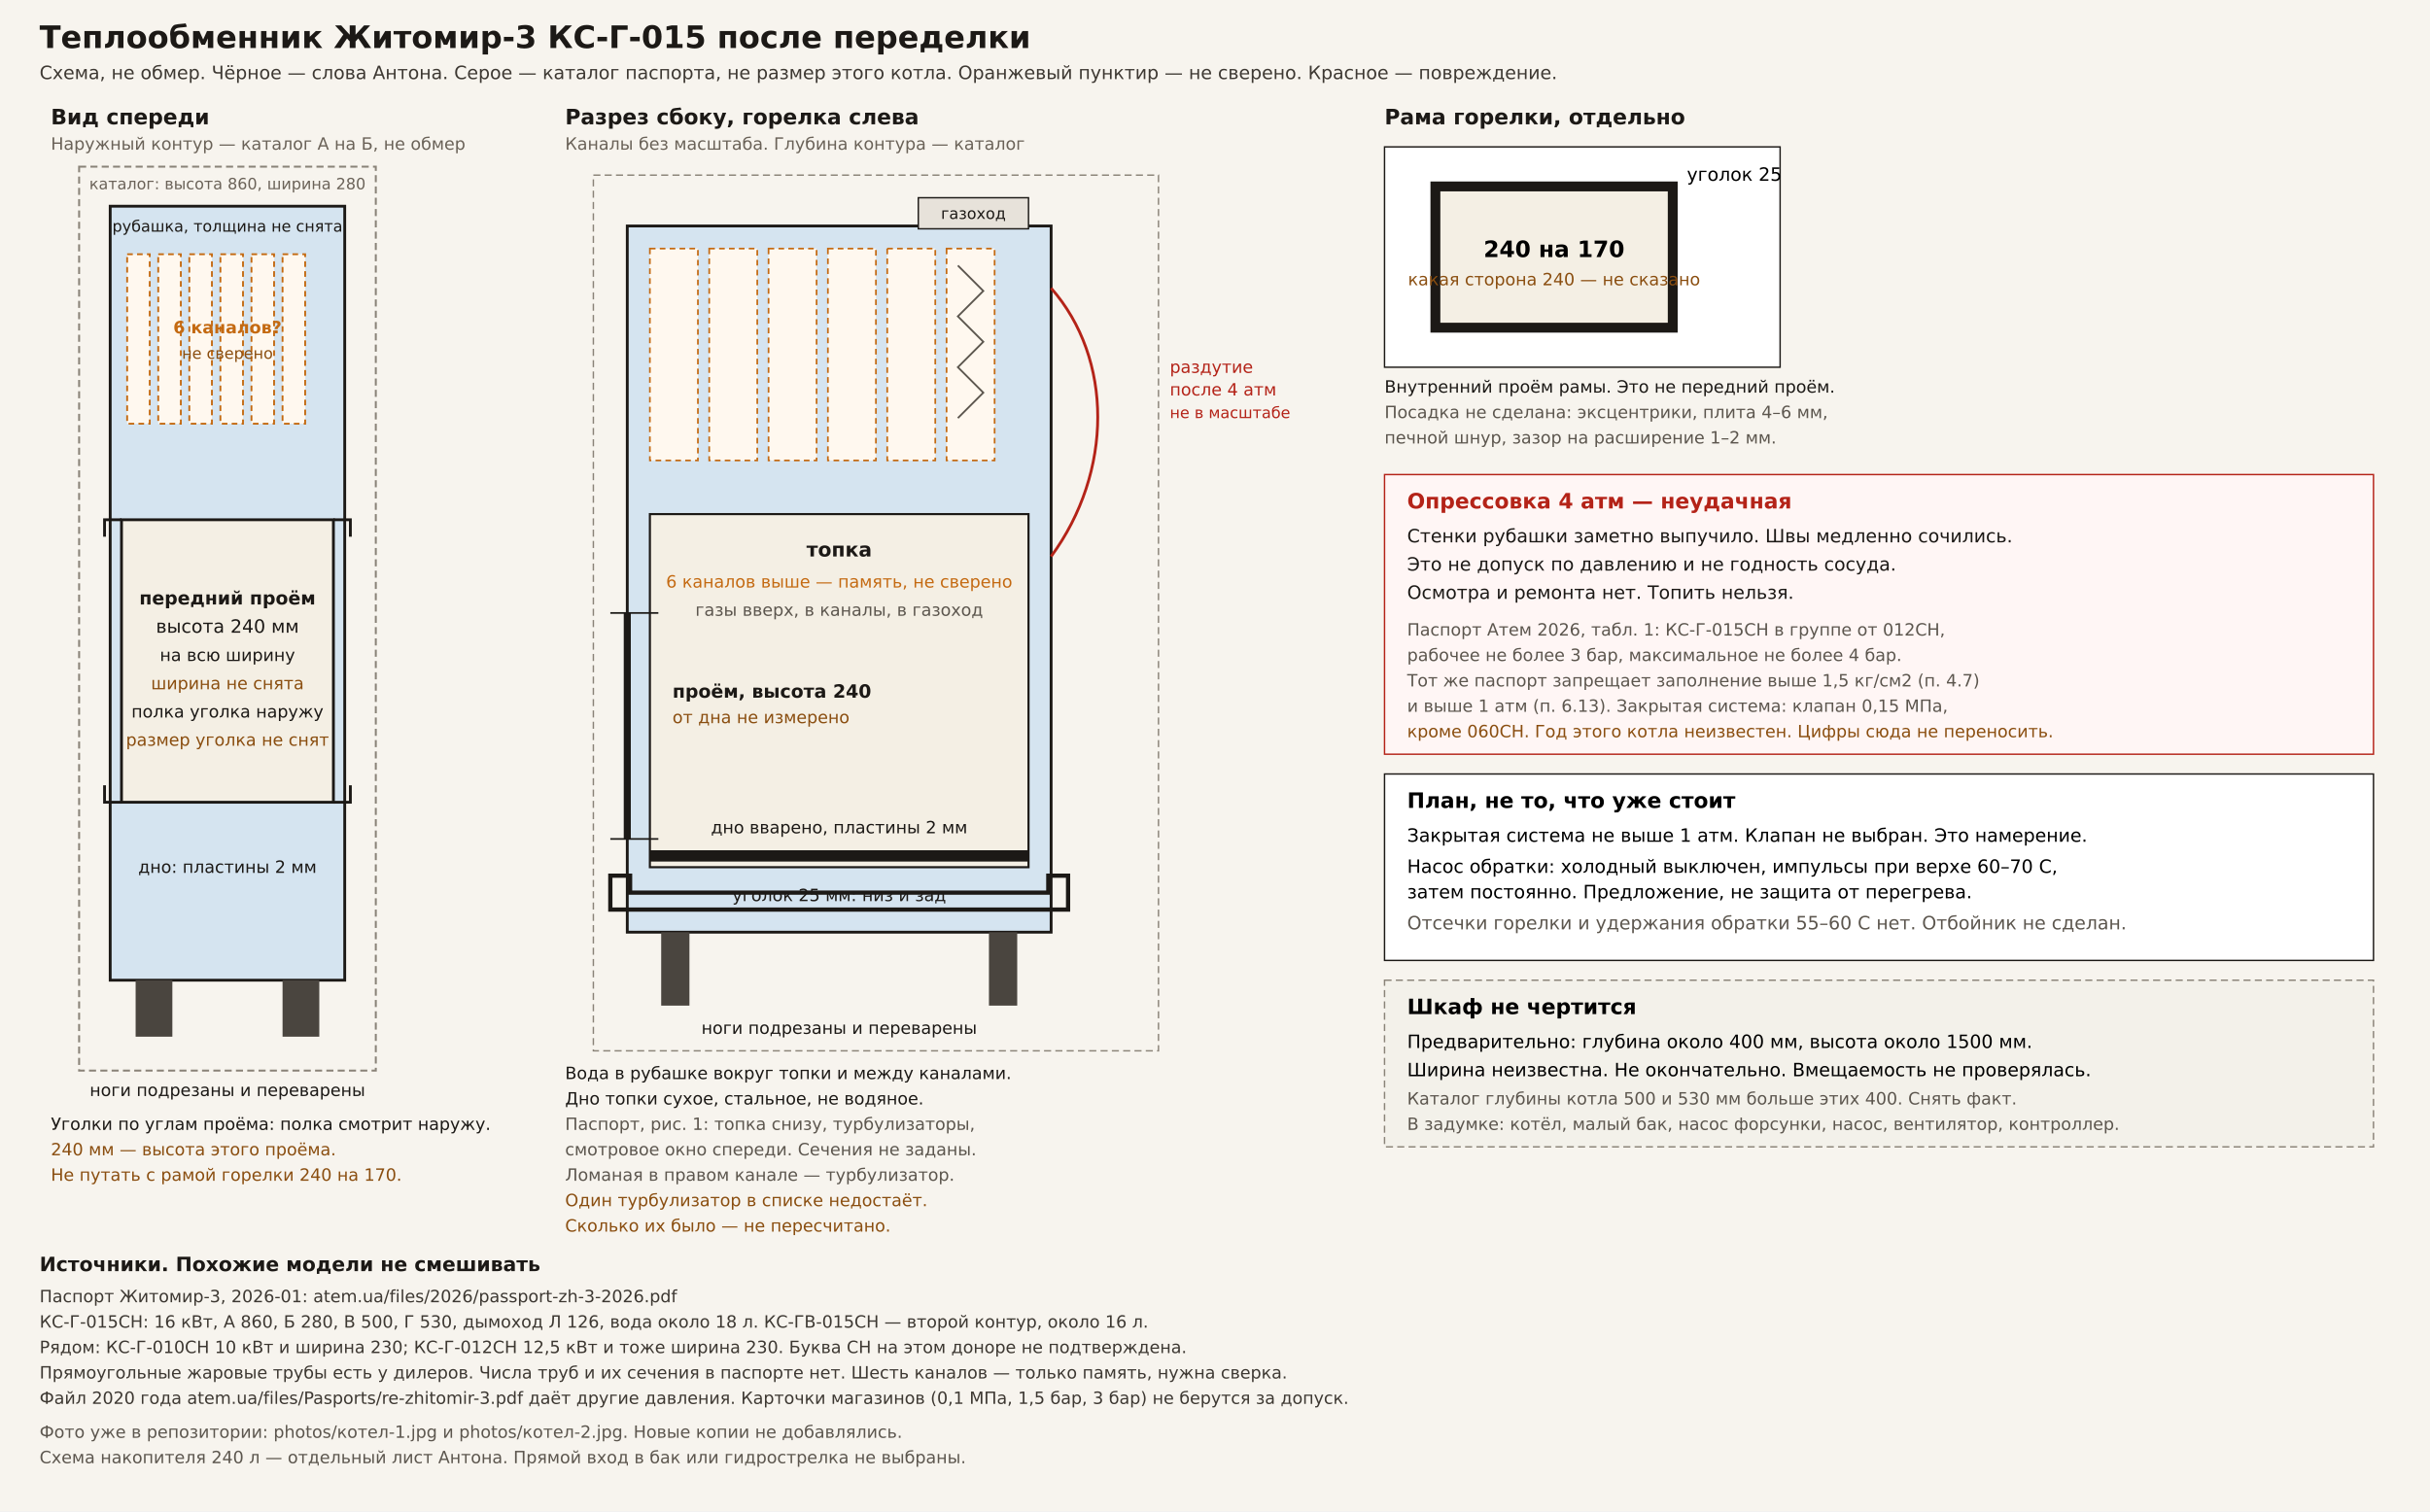
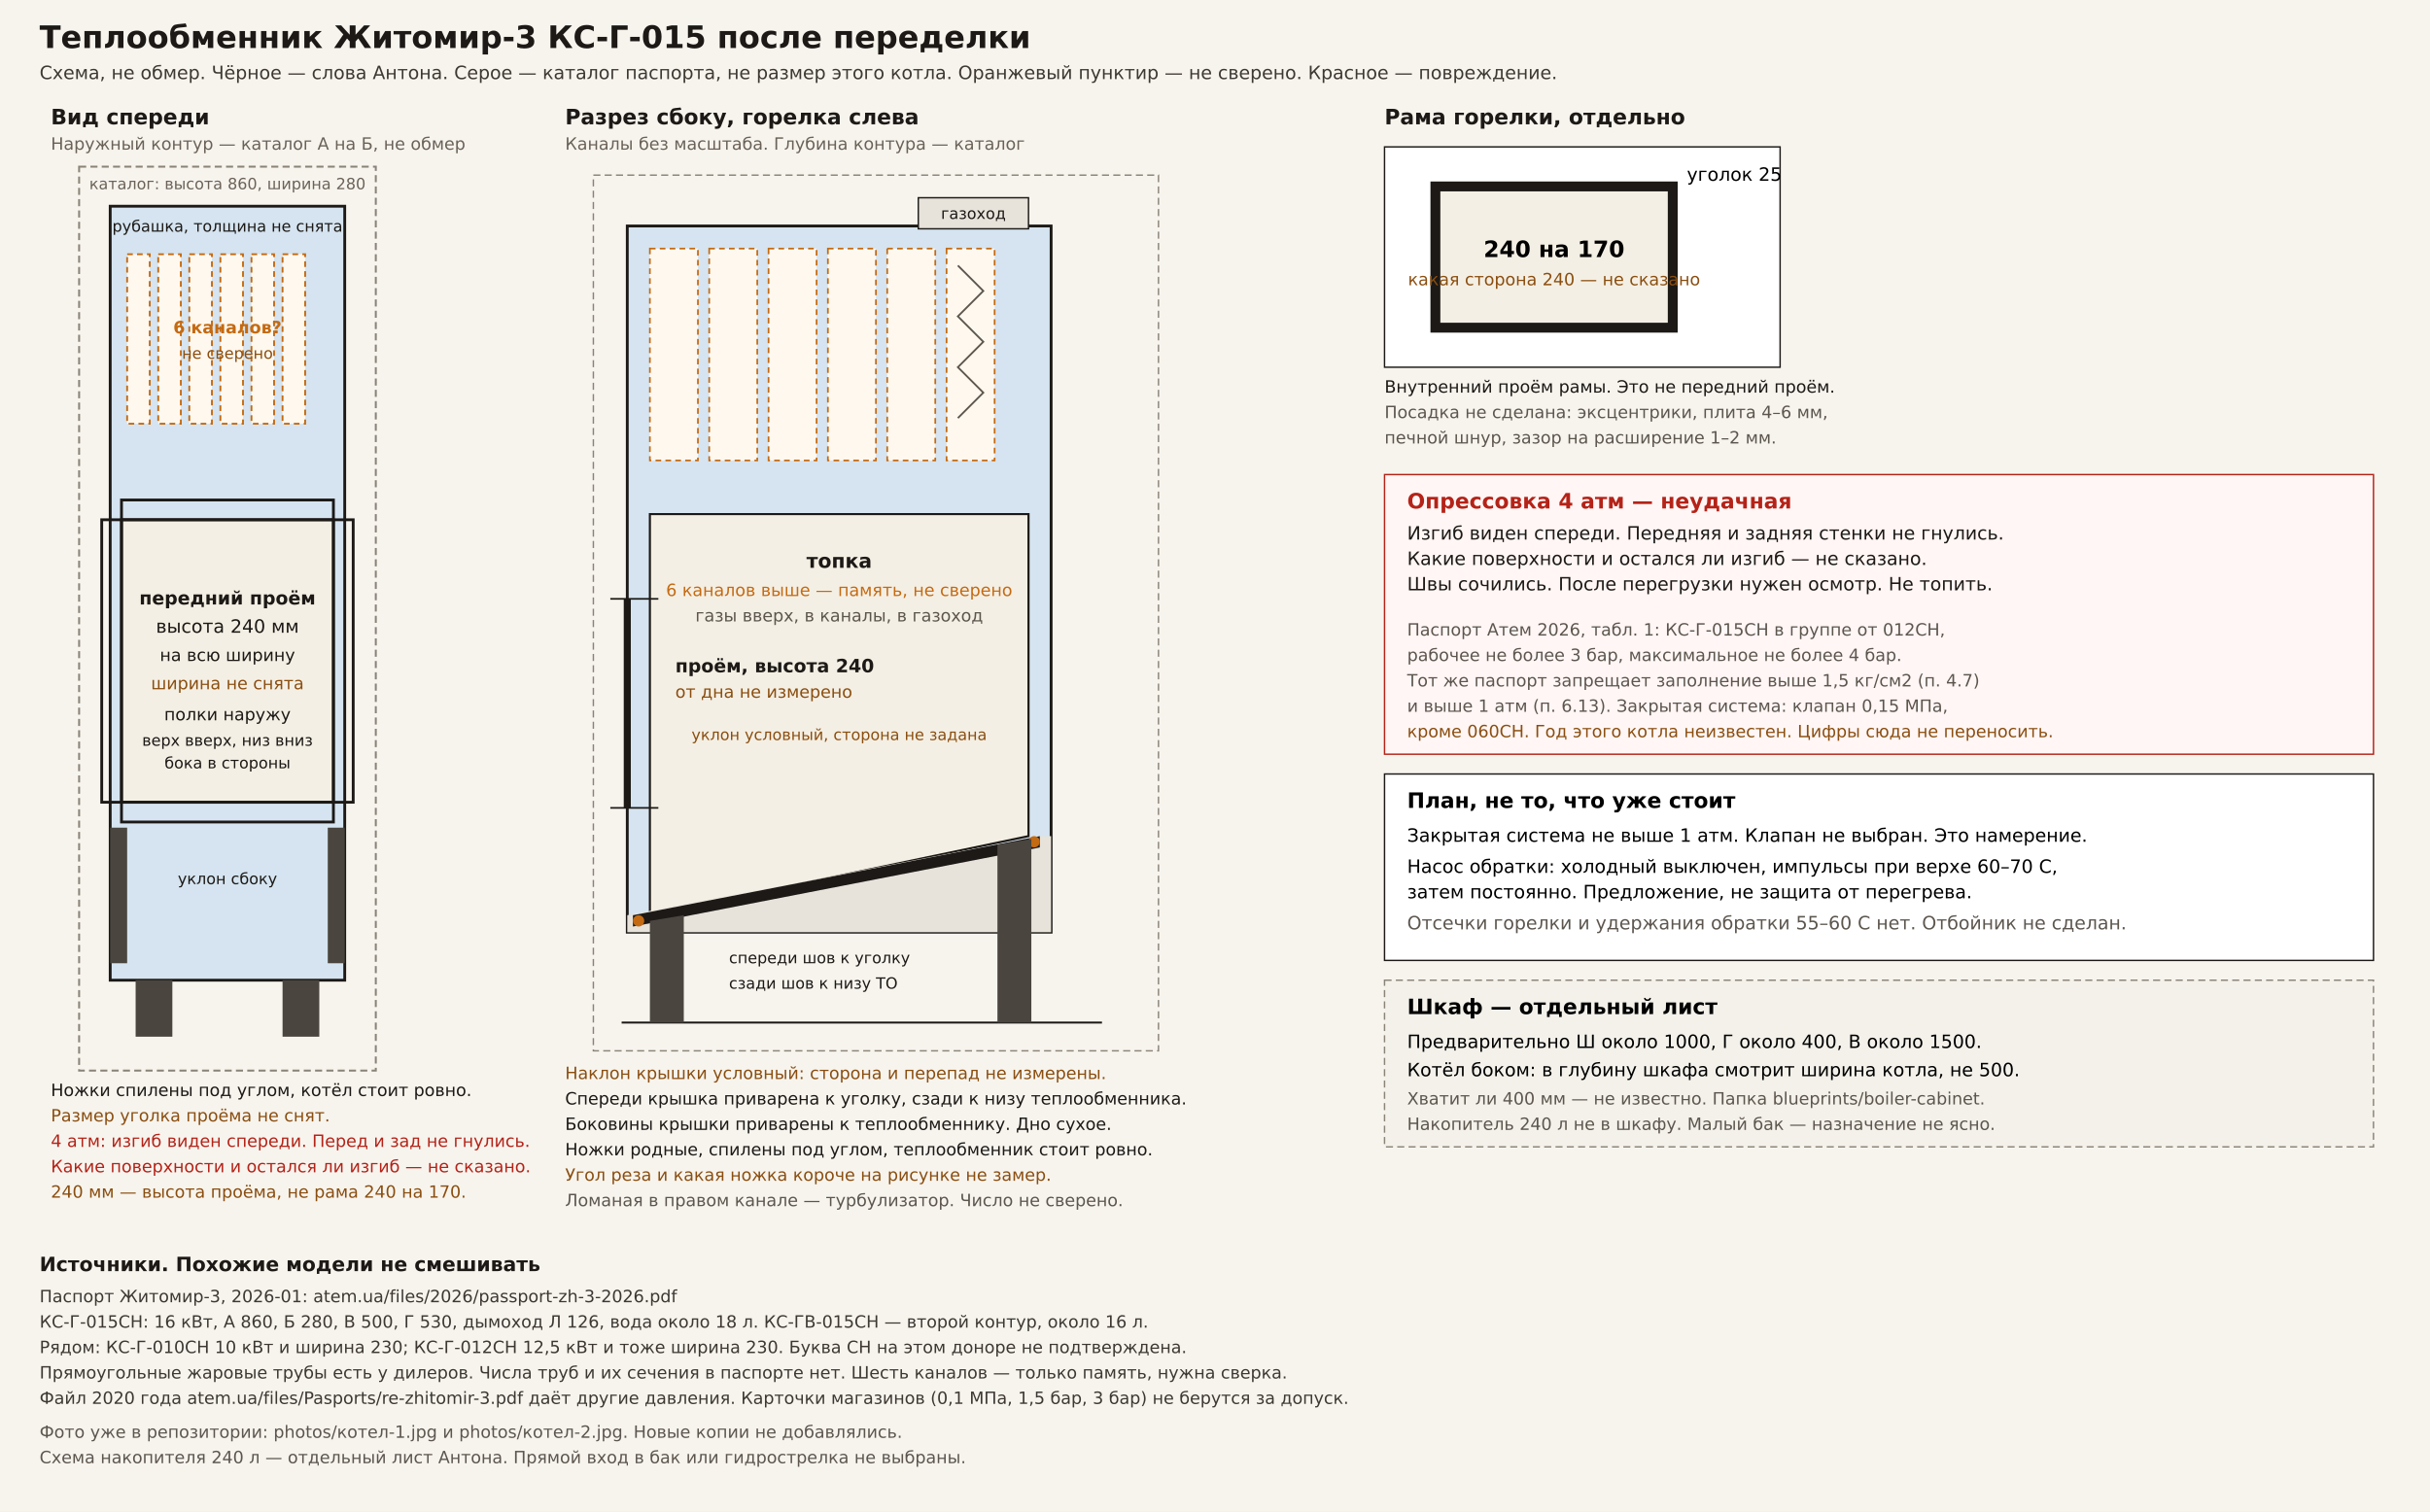
<svg xmlns="http://www.w3.org/2000/svg" width="1720" height="1070" viewBox="0 0 1720 1070" font-family="DejaVu Sans, Liberation Sans, sans-serif">
  <rect width="1720" height="1070" fill="#f7f4ee" />
  <text x="28" y="34" font-size="22" font-weight="700" fill="#1c1916">Теплообменник Житомир-3 КС-Г-015 после переделки</text>
  <text x="28" y="56" font-size="13" fill="#3d3832">Схема, не обмер. Чёрное — слова Антона. Серое — каталог паспорта, не размер этого котла. Оранжевый пунктир — не сверено. Красное — повреждение.</text>
  <text x="36" y="88" font-size="15" font-weight="700" fill="#1c1916">Вид спереди</text>
  <text x="36" y="106" font-size="12" fill="#6a6258">Наружный контур — каталог А на Б, не обмер</text>
  <g transform="translate(56,118)">
    <rect x="0" y="0" width="210" height="640" fill="none" stroke="#8a8378" stroke-width="1.4" stroke-dasharray="5 3" />
    <text x="105" y="16" text-anchor="middle" font-size="11" fill="#6a6258">каталог: высота 860, ширина 280</text>
    <rect x="22" y="28" width="166" height="548" fill="#d5e4f0" stroke="#1c1916" stroke-width="2" />
    <text x="105" y="46" text-anchor="middle" font-size="11" fill="#1c1916">рубашка, толщина не снята</text>
    <g stroke="#c46a12" stroke-width="1.3" stroke-dasharray="4 3" fill="#fff8ef">
      <rect x="34" y="62" width="16" height="120" />
      <rect x="56" y="62" width="16" height="120" />
      <rect x="78" y="62" width="16" height="120" />
      <rect x="100" y="62" width="16" height="120" />
      <rect x="122" y="62" width="16" height="120" />
      <rect x="144" y="62" width="16" height="120" />
    </g>
    <text x="105" y="118" text-anchor="middle" font-size="12" font-weight="700" fill="#c46a12">6 каналов?</text>
    <text x="105" y="136" text-anchor="middle" font-size="11" fill="#8a4e10">не сверено</text>
    <rect x="30" y="250" width="150" height="200" fill="#f4efe4" stroke="#1c1916" stroke-width="2" />
-     <path d="M30 250 h-12 v12 M180 250 h12 v12 M30 450 h-12 v-12 M180 450 h12 v-12" fill="none" stroke="#1c1916" stroke-width="2" />
+     <rect x="30" y="236" width="150" height="14" fill="none" stroke="#1c1916" stroke-width="2" />
+     <rect x="30" y="450" width="150" height="14" fill="none" stroke="#1c1916" stroke-width="2" />
+     <rect x="16" y="250" width="14" height="200" fill="none" stroke="#1c1916" stroke-width="2" />
+     <rect x="180" y="250" width="14" height="200" fill="none" stroke="#1c1916" stroke-width="2" />
    <text x="105" y="310" text-anchor="middle" font-size="13" font-weight="700" fill="#1c1916">передний проём</text>
    <text x="105" y="330" text-anchor="middle" font-size="13" fill="#1c1916">высота 240 мм</text>
    <text x="105" y="350" text-anchor="middle" font-size="12" fill="#1c1916">на всю ширину</text>
    <text x="105" y="370" text-anchor="middle" font-size="12" fill="#8a4e10">ширина не снята</text>
-     <text x="105" y="390" text-anchor="middle" font-size="12" fill="#1c1916">полка уголка наружу</text>
-     <text x="105" y="410" text-anchor="middle" font-size="12" fill="#8a4e10">размер уголка не снят</text>
-     <text x="105" y="500" text-anchor="middle" font-size="12" fill="#1c1916">дно: пластины 2 мм</text>
+     <text x="105" y="392" text-anchor="middle" font-size="12" fill="#1c1916">полки наружу</text>
+     <text x="105" y="410" text-anchor="middle" font-size="11" fill="#1c1916">верх вверх, низ вниз</text>
+     <text x="105" y="426" text-anchor="middle" font-size="11" fill="#1c1916">бока в стороны</text>
+     <rect x="22" y="468" width="12" height="96" fill="#4a453f" />
+     <rect x="176" y="468" width="12" height="96" fill="#4a453f" />
+     <text x="105" y="508" text-anchor="middle" font-size="11" fill="#1c1916">уклон сбоку</text>
    <rect x="40" y="576" width="26" height="40" fill="#4a453f" />
    <rect x="144" y="576" width="26" height="40" fill="#4a453f" />
  </g>
-   <text x="161" y="776" text-anchor="middle" font-size="12" fill="#1c1916">ноги подрезаны и переварены</text>
-   <text x="36" y="800" font-size="12" fill="#1c1916">Уголки по углам проёма: полка смотрит наружу.</text>
-   <text x="36" y="818" font-size="12" fill="#8a4e10">240 мм — высота этого проёма.</text>
-   <text x="36" y="836" font-size="12" fill="#8a4e10">Не путать с рамой горелки 240 на 170.</text>
+   <text x="36" y="776" font-size="12" fill="#1c1916">Ножки спилены под углом, котёл стоит ровно.</text>
+   <text x="36" y="794" font-size="12" fill="#8a4e10">Размер уголка проёма не снят.</text>
+   <text x="36" y="812" font-size="12" fill="#b42318">4 атм: изгиб виден спереди. Перед и зад не гнулись.</text>
+   <text x="36" y="830" font-size="12" fill="#b42318">Какие поверхности и остался ли изгиб — не сказано.</text>
+   <text x="36" y="848" font-size="12" fill="#8a4e10">240 мм — высота проёма, не рама 240 на 170.</text>
  <text x="400" y="88" font-size="15" font-weight="700" fill="#1c1916">Разрез сбоку, горелка слева</text>
  <text x="400" y="106" font-size="12" fill="#6a6258">Каналы без масштаба. Глубина контура — каталог</text>
  <g transform="translate(420,124)">
    <rect x="0" y="0" width="400" height="620" fill="none" stroke="#8a8378" stroke-dasharray="5 3" />
    <rect x="24" y="36" width="300" height="500" fill="#d5e4f0" stroke="#1c1916" stroke-width="2" />
    <g fill="#fff8ef" stroke="#c46a12" stroke-width="1.2" stroke-dasharray="4 3">
      <rect x="40" y="52" width="34" height="150" />
      <rect x="82" y="52" width="34" height="150" />
      <rect x="124" y="52" width="34" height="150" />
      <rect x="166" y="52" width="34" height="150" />
      <rect x="208" y="52" width="34" height="150" />
      <rect x="250" y="52" width="34" height="150" />
    </g>
    <polyline points="258,64 276,82 258,100 276,118 258,136 276,154 258,172" fill="none" stroke="#5c564e" stroke-width="1.3" />
-     <rect x="40" y="240" width="268" height="250" fill="#f4efe4" stroke="#1c1916" stroke-width="1.5" />
-     <text x="174" y="270" text-anchor="middle" font-size="14" font-weight="700" fill="#1c1916">топка</text>
-     <text x="174" y="292" text-anchor="middle" font-size="12" fill="#c46a12">6 каналов выше — память, не сверено</text>
-     <text x="174" y="312" text-anchor="middle" font-size="12" fill="#5c564e">газы вверх, в каналы, в газоход</text>
-     <line x1="24" y1="310" x2="24" y2="470" stroke="#1c1916" stroke-width="5" />
-     <line x1="12" y1="310" x2="46" y2="310" stroke="#1c1916" stroke-width="1.2" />
-     <line x1="12" y1="470" x2="46" y2="470" stroke="#1c1916" stroke-width="1.2" />
-     <text x="56" y="370" font-size="13" font-weight="700" fill="#1c1916">проём, высота 240</text>
-     <text x="56" y="388" font-size="12" fill="#8a4e10">от дна не измерено</text>
-     <rect x="40" y="478" width="268" height="8" fill="#1c1916" />
-     <text x="174" y="466" text-anchor="middle" font-size="12" fill="#1c1916">дно вварено, пластины 2 мм</text>
-     <path d="M12 520 h324 v-24 h-14 v12 H26 v-12 h-14 z" fill="none" stroke="#1c1916" stroke-width="3" />
-     <text x="174" y="514" text-anchor="middle" font-size="12" fill="#1c1916">уголок 25 мм: низ и зад</text>
-     <rect x="48" y="536" width="20" height="52" fill="#4a453f" />
-     <rect x="280" y="536" width="20" height="52" fill="#4a453f" />
-     <text x="174" y="608" text-anchor="middle" font-size="12" fill="#1c1916">ноги подрезаны и переварены</text>
+     <polygon points="40,240 308,240 308,468 40,524" fill="#f4efe4" stroke="#1c1916" stroke-width="1.5" />
+     <text x="174" y="278" text-anchor="middle" font-size="14" font-weight="700" fill="#1c1916">топка</text>
+     <text x="174" y="298" text-anchor="middle" font-size="12" fill="#c46a12">6 каналов выше — память, не сверено</text>
+     <text x="174" y="316" text-anchor="middle" font-size="12" fill="#5c564e">газы вверх, в каналы, в газоход</text>
+     <line x1="24" y1="300" x2="24" y2="448" stroke="#1c1916" stroke-width="5" />
+     <line x1="12" y1="300" x2="46" y2="300" stroke="#1c1916" stroke-width="1.2" />
+     <line x1="12" y1="448" x2="46" y2="448" stroke="#1c1916" stroke-width="1.2" />
+     <text x="58" y="352" font-size="13" font-weight="700" fill="#1c1916">проём, высота 240</text>
+     <text x="58" y="370" font-size="12" fill="#8a4e10">от дна не измерено</text>
+     <polygon points="24,524 316,468 324,468 324,536 24,536" fill="#e7e2da" />
+     <polygon points="28,524 316,468 316,476 28,532" fill="#1c1916" />
+     <circle cx="32" cy="528" r="4" fill="#c46a12" />
+     <circle cx="312" cy="472" r="4" fill="#c46a12" />
+     <text x="174" y="400" text-anchor="middle" font-size="11" fill="#8a4e10">уклон условный, сторона не задана</text>
+     <text x="96" y="558" font-size="11" fill="#1c1916">спереди шов к уголку</text>
+     <text x="96" y="576" font-size="11" fill="#1c1916">сзади шов к низу ТО</text>
+     <line x1="20" y1="600" x2="360" y2="600" stroke="#1c1916" stroke-width="1.4" />
+     <polygon points="40,528 64,524 64,600 40,600" fill="#4a453f" />
+     <polygon points="286,474 310,470 310,600 286,600" fill="#4a453f" />
    <rect x="230" y="16" width="78" height="22" fill="#e7e2da" stroke="#1c1916" />
    <text x="269" y="31" text-anchor="middle" font-size="11" fill="#1c1916">газоход</text>
-     <path d="M324 80 C368 130 368 210 324 270" fill="none" stroke="#b42318" stroke-width="2" />
-     <text x="408" y="140" font-size="12" fill="#b42318">раздутие</text>
-     <text x="408" y="156" font-size="12" fill="#b42318">после 4 атм</text>
-     <text x="408" y="172" font-size="11" fill="#b42318">не в масштабе</text>
  </g>
-   <text x="400" y="764" font-size="12" fill="#1c1916">Вода в рубашке вокруг топки и между каналами.</text>
-   <text x="400" y="782" font-size="12" fill="#1c1916">Дно топки сухое, стальное, не водяное.</text>
-   <text x="400" y="800" font-size="12" fill="#5c564e">Паспорт, рис. 1: топка снизу, турбулизаторы,</text>
-   <text x="400" y="818" font-size="12" fill="#5c564e">смотровое окно спереди. Сечения не заданы.</text>
-   <text x="400" y="836" font-size="12" fill="#5c564e">Ломаная в правом канале — турбулизатор.</text>
-   <text x="400" y="854" font-size="12" fill="#8a4e10">Один турбулизатор в списке недостаёт.</text>
-   <text x="400" y="872" font-size="12" fill="#8a4e10">Сколько их было — не пересчитано.</text>
+   <text x="400" y="764" font-size="12" fill="#8a4e10">Наклон крышки условный: сторона и перепад не измерены.</text>
+   <text x="400" y="782" font-size="12" fill="#1c1916">Спереди крышка приварена к уголку, сзади к низу теплообменника.</text>
+   <text x="400" y="800" font-size="12" fill="#1c1916">Боковины крышки приварены к теплообменнику. Дно сухое.</text>
+   <text x="400" y="818" font-size="12" fill="#1c1916">Ножки родные, спилены под углом, теплообменник стоит ровно.</text>
+   <text x="400" y="836" font-size="12" fill="#8a4e10">Угол реза и какая ножка короче на рисунке не замер.</text>
+   <text x="400" y="854" font-size="12" fill="#5c564e">Ломаная в правом канале — турбулизатор. Число не сверено.</text>
  <text x="980" y="88" font-size="15" font-weight="700" fill="#1c1916">Рама горелки, отдельно</text>
  <g transform="translate(980,104)">
    <rect width="280" height="156" fill="#fff" stroke="#1c1916" />
    <rect x="36" y="28" width="168" height="100" fill="#f4efe4" stroke="#1c1916" stroke-width="7" />
    <text x="120" y="78" text-anchor="middle" font-size="16" font-weight="700">240 на 170</text>
    <text x="120" y="98" text-anchor="middle" font-size="12" fill="#8a4e10">какая сторона 240 — не сказано</text>
    <text x="214" y="24" font-size="13">уголок 25</text>
  </g>
  <text x="980" y="278" font-size="12" fill="#1c1916">Внутренний проём рамы. Это не передний проём.</text>
  <text x="980" y="296" font-size="12" fill="#5c564e">Посадка не сделана: эксцентрики, плита 4–6 мм,</text>
  <text x="980" y="314" font-size="12" fill="#5c564e">печной шнур, зазор на расширение 1–2 мм.</text>
  <g transform="translate(980,336)">
    <rect width="700" height="198" fill="#fff6f5" stroke="#b42318" />
    <text x="16" y="24" font-size="15" font-weight="700" fill="#b42318">Опрессовка 4 атм — неудачная</text>
-     <text x="16" y="48" font-size="13" fill="#1c1916">Стенки рубашки заметно выпучило. Швы медленно сочились.</text>
-     <text x="16" y="68" font-size="13" fill="#1c1916">Это не допуск по давлению и не годность сосуда.</text>
-     <text x="16" y="88" font-size="13" fill="#1c1916">Осмотра и ремонта нет. Топить нельзя.</text>
+     <text x="16" y="46" font-size="13" fill="#1c1916">Изгиб виден спереди. Передняя и задняя стенки не гнулись.</text>
+     <text x="16" y="64" font-size="13" fill="#1c1916">Какие поверхности и остался ли изгиб — не сказано.</text>
+     <text x="16" y="82" font-size="13" fill="#1c1916">Швы сочились. После перегрузки нужен осмотр. Не топить.</text>
    <text x="16" y="114" font-size="12" fill="#5c564e">Паспорт Атем 2026, табл. 1: КС-Г-015СН в группе от 012СН,</text>
    <text x="16" y="132" font-size="12" fill="#5c564e">рабочее не более 3 бар, максимальное не более 4 бар.</text>
    <text x="16" y="150" font-size="12" fill="#5c564e">Тот же паспорт запрещает заполнение выше 1,5 кг/см2 (п. 4.7)</text>
    <text x="16" y="168" font-size="12" fill="#5c564e">и выше 1 атм (п. 6.13). Закрытая система: клапан 0,15 МПа,</text>
    <text x="16" y="186" font-size="12" fill="#8a4e10">кроме 060СН. Год этого котла неизвестен. Цифры сюда не переносить.</text>
  </g>
  <g transform="translate(980,548)">
    <rect width="700" height="132" fill="#fff" stroke="#1c1916" />
    <text x="16" y="24" font-size="15" font-weight="700">План, не то, что уже стоит</text>
    <text x="16" y="48" font-size="13">Закрытая система не выше 1 атм. Клапан не выбран. Это намерение.</text>
    <text x="16" y="70" font-size="13">Насос обратки: холодный выключен, импульсы при верхе 60–70 C,</text>
    <text x="16" y="88" font-size="13">затем постоянно. Предложение, не защита от перегрева.</text>
    <text x="16" y="110" font-size="13" fill="#5c564e">Отсечки горелки и удержания обратки 55–60 C нет. Отбойник не сделан.</text>
  </g>
  <g transform="translate(980,694)">
    <rect width="700" height="118" fill="#f3f1ea" stroke="#8a8378" stroke-dasharray="5 3" />
-     <text x="16" y="24" font-size="15" font-weight="700">Шкаф не чертится</text>
-     <text x="16" y="48" font-size="13">Предварительно: глубина около 400 мм, высота около 1500 мм.</text>
-     <text x="16" y="68" font-size="13">Ширина неизвестна. Не окончательно. Вмещаемость не проверялась.</text>
-     <text x="16" y="88" font-size="12" fill="#5c564e">Каталог глубины котла 500 и 530 мм больше этих 400. Снять факт.</text>
-     <text x="16" y="106" font-size="12" fill="#5c564e">В задумке: котёл, малый бак, насос форсунки, насос, вентилятор, контроллер.</text>
+     <text x="16" y="24" font-size="15" font-weight="700">Шкаф — отдельный лист</text>
+     <text x="16" y="48" font-size="13">Предварительно Ш около 1000, Г около 400, В около 1500.</text>
+     <text x="16" y="68" font-size="13">Котёл боком: в глубину шкафа смотрит ширина котла, не 500.</text>
+     <text x="16" y="88" font-size="12" fill="#5c564e">Хватит ли 400 мм — не известно. Папка blueprints/boiler-cabinet.</text>
+     <text x="16" y="106" font-size="12" fill="#5c564e">Накопитель 240 л не в шкафу. Малый бак — назначение не ясно.</text>
  </g>
  <text x="28" y="900" font-size="14" font-weight="700" fill="#1c1916">Источники. Похожие модели не смешивать</text>
  <text x="28" y="922" font-size="12" fill="#3d3832">Паспорт Житомир-3, 2026-01: atem.ua/files/2026/passport-zh-3-2026.pdf</text>
  <text x="28" y="940" font-size="12" fill="#3d3832">КС-Г-015СН: 16 кВт, А 860, Б 280, В 500, Г 530, дымоход Л 126, вода около 18 л. КС-ГВ-015СН — второй контур, около 16 л.</text>
  <text x="28" y="958" font-size="12" fill="#3d3832">Рядом: КС-Г-010СН 10 кВт и ширина 230; КС-Г-012СН 12,5 кВт и тоже ширина 230. Буква СН на этом доноре не подтверждена.</text>
  <text x="28" y="976" font-size="12" fill="#3d3832">Прямоугольные жаровые трубы есть у дилеров. Числа труб и их сечения в паспорте нет. Шесть каналов — только память, нужна сверка.</text>
  <text x="28" y="994" font-size="12" fill="#3d3832">Файл 2020 года atem.ua/files/Pasports/re-zhitomir-3.pdf даёт другие давления. Карточки магазинов (0,1 МПа, 1,5 бар, 3 бар) не берутся за допуск.</text>
  <text x="28" y="1018" font-size="12" fill="#5c564e">Фото уже в репозитории: photos/котел-1.jpg и photos/котел-2.jpg. Новые копии не добавлялись.</text>
  <text x="28" y="1036" font-size="12" fill="#5c564e">Схема накопителя 240 л — отдельный лист Антона. Прямой вход в бак или гидрострелка не выбраны.</text>
</svg>
